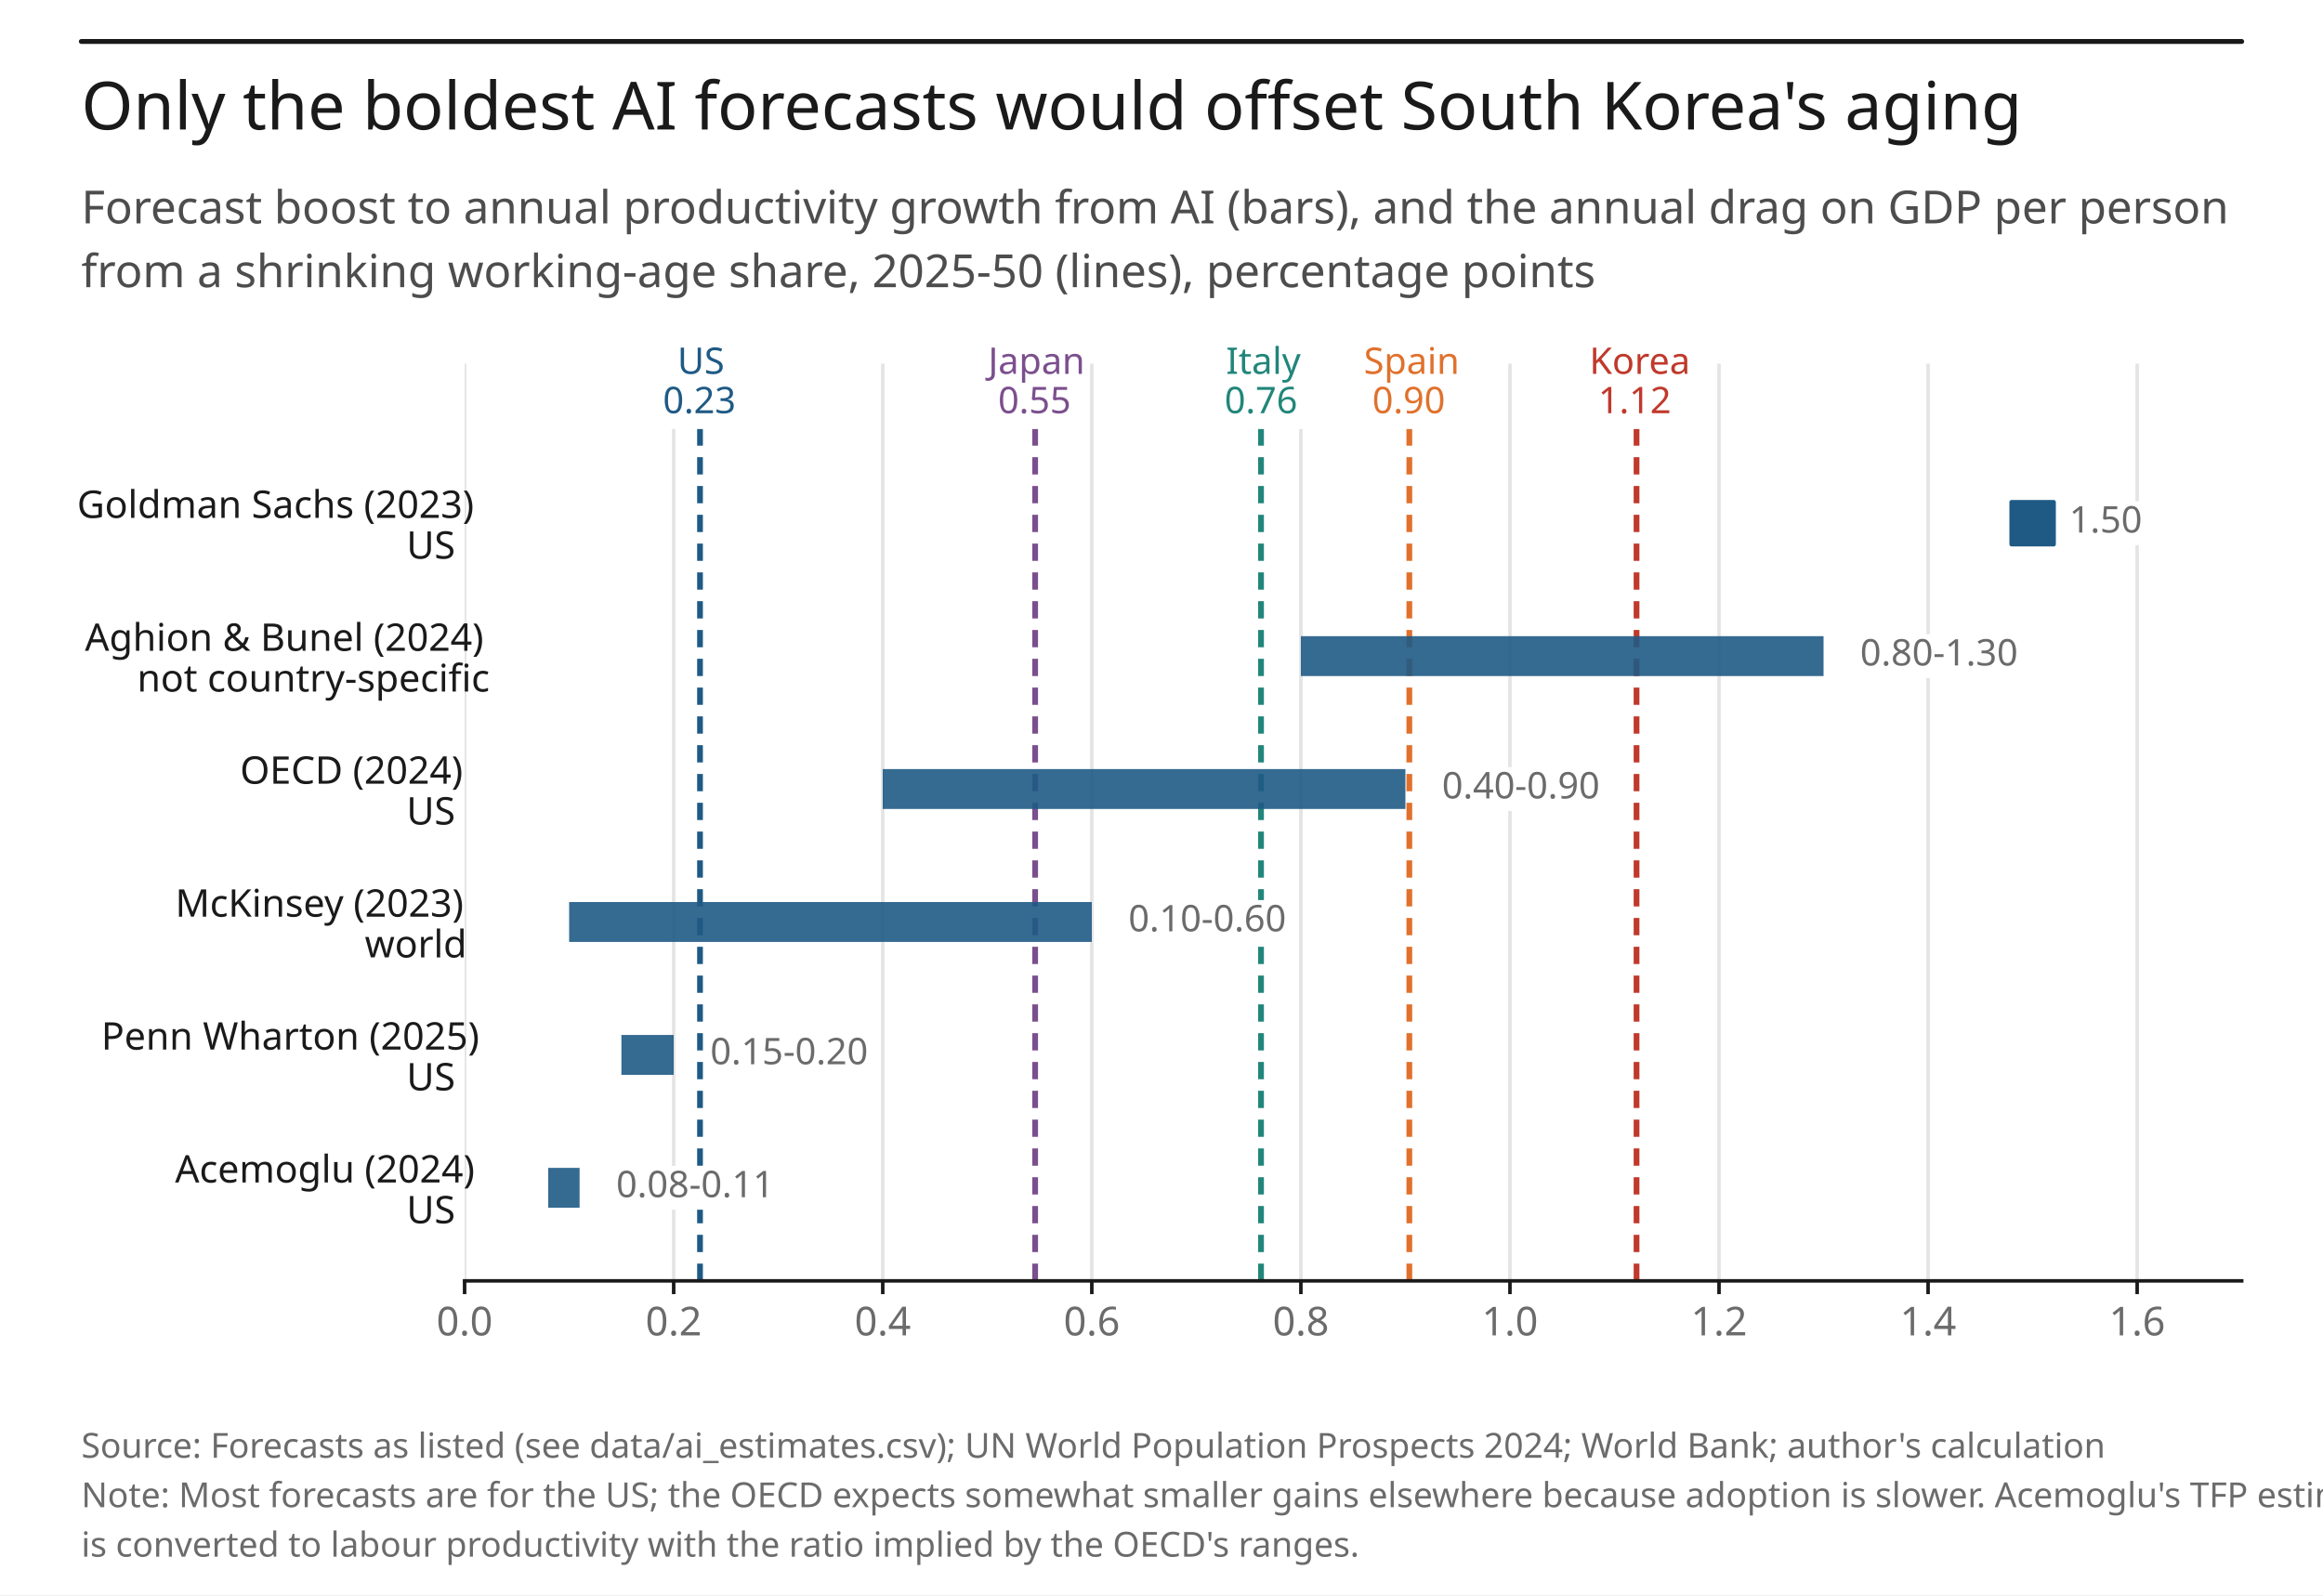
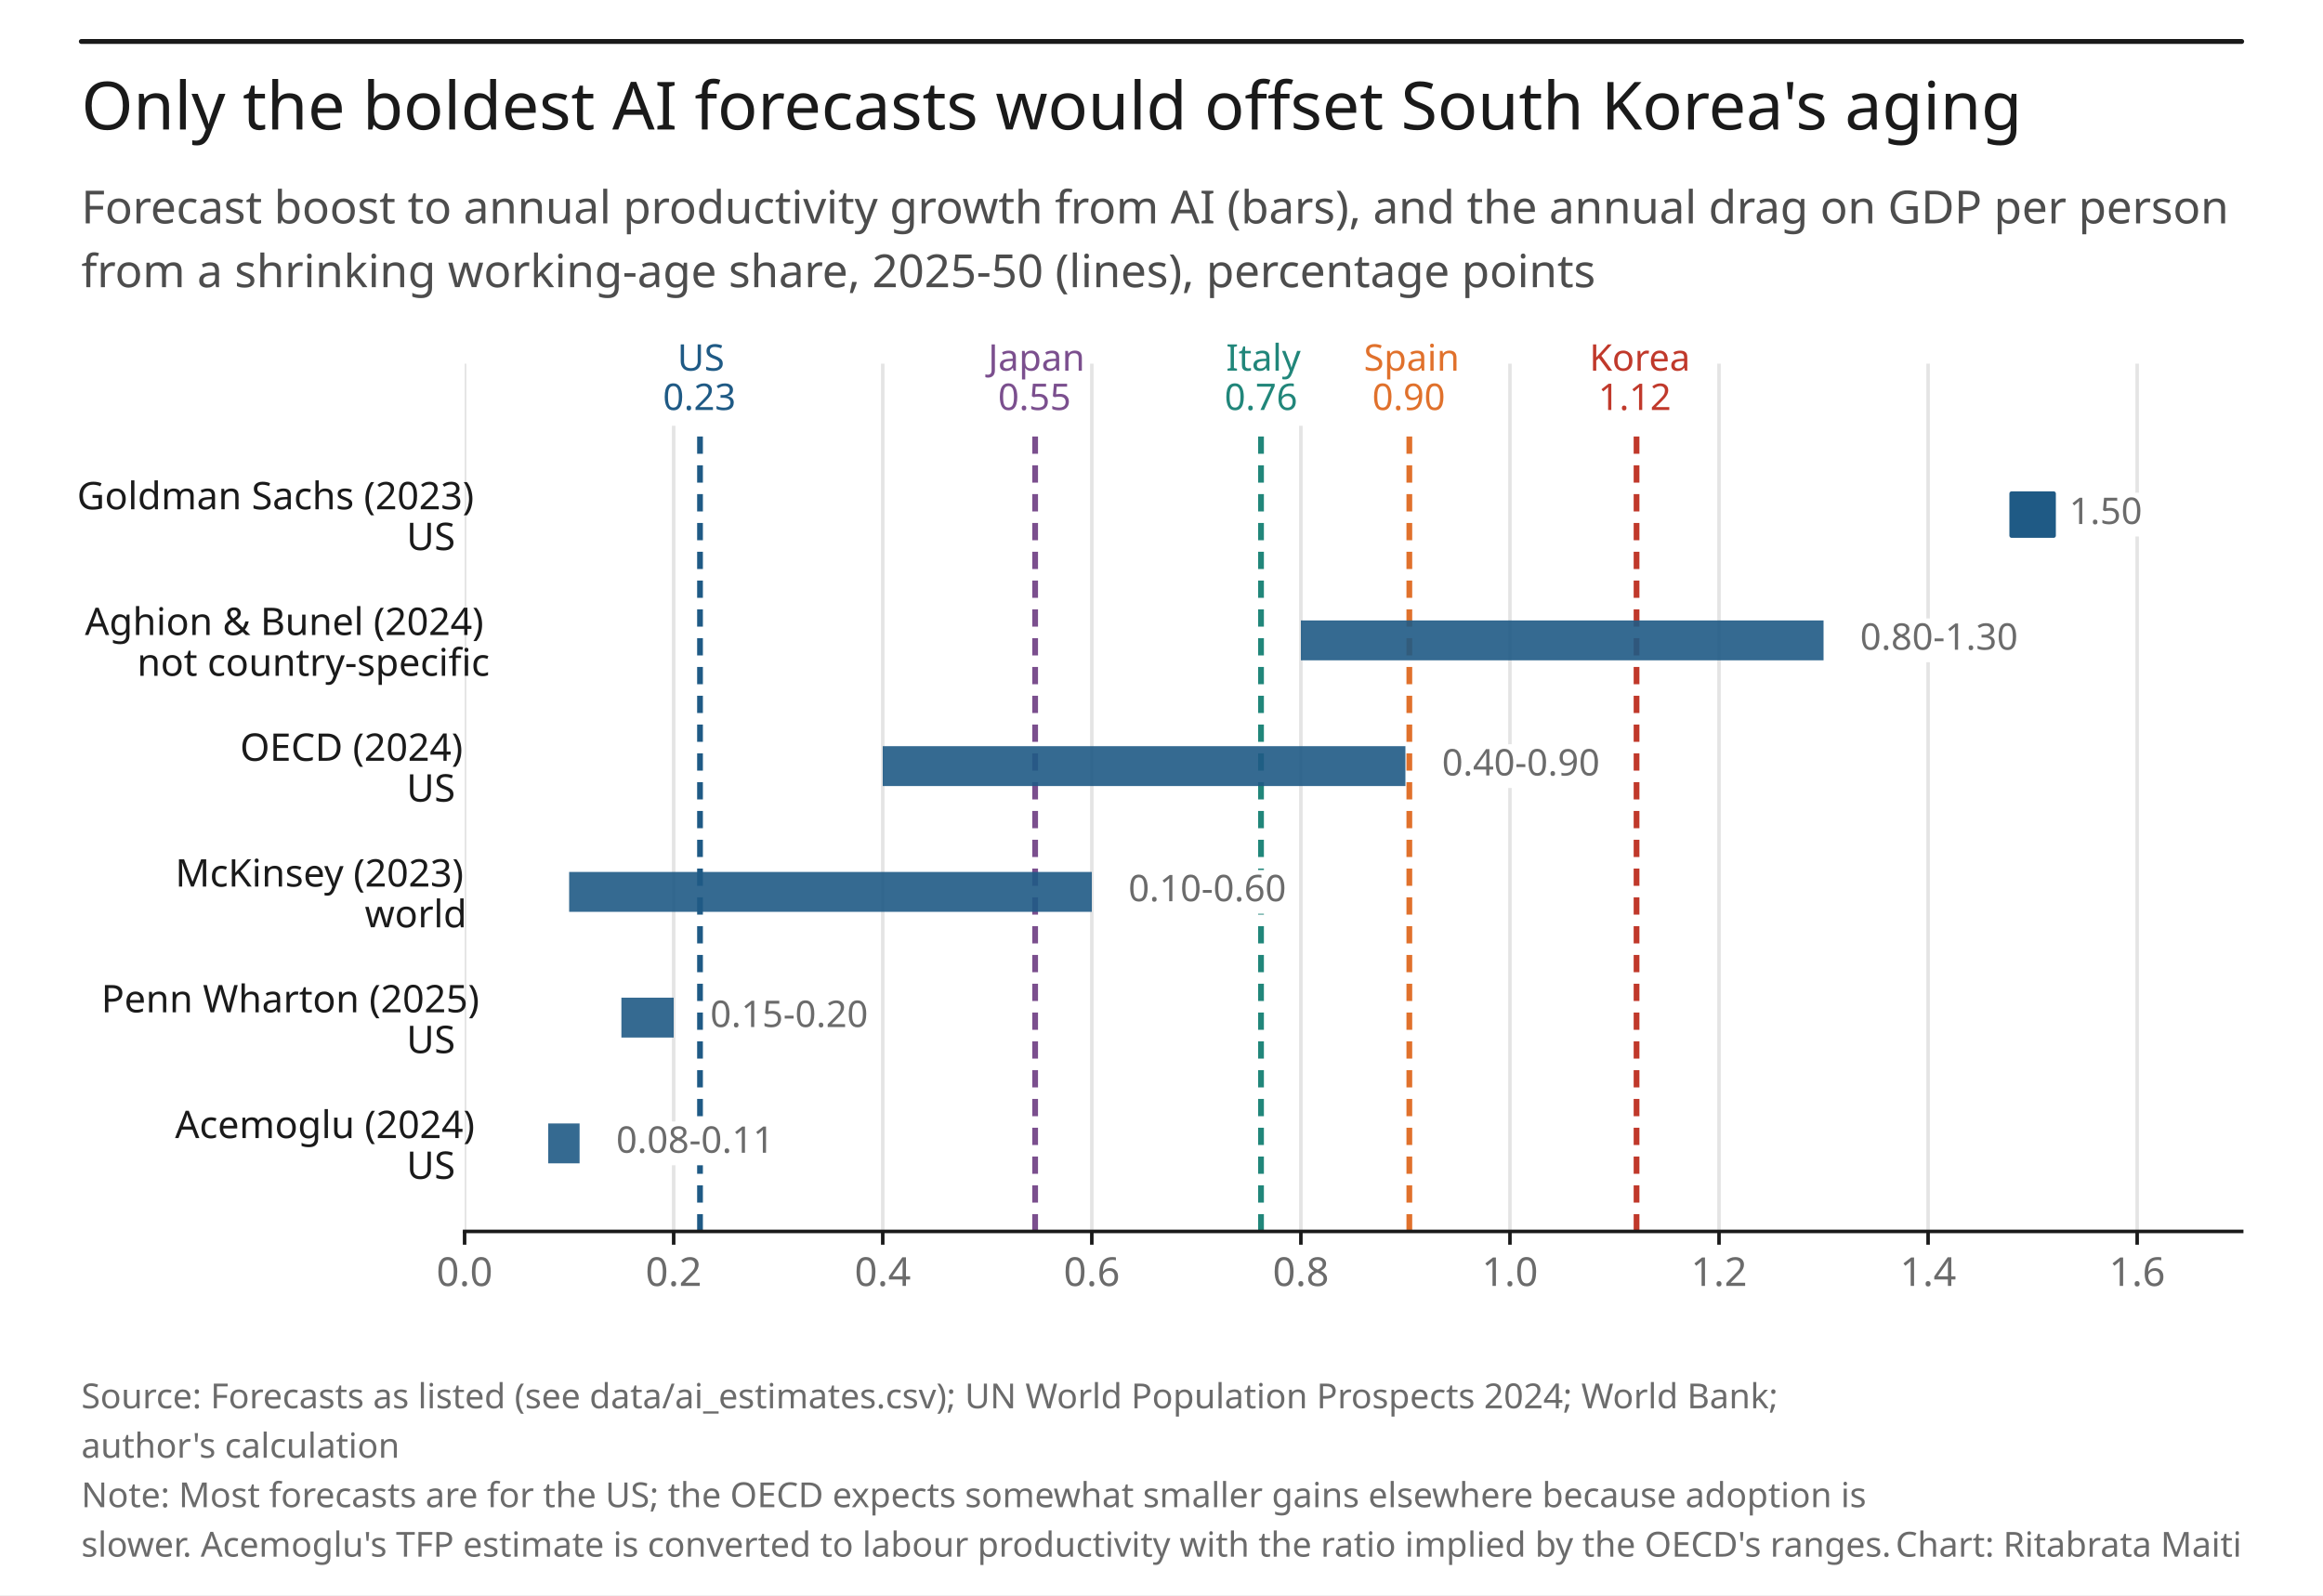
<svg xmlns="http://www.w3.org/2000/svg" xmlns:xlink="http://www.w3.org/1999/xlink" width="524.16pt" height="360pt" viewBox="0 0 524.16 360" version="1.1">
  <defs>
    <style type="text/css">*{stroke-linejoin: round; stroke-linecap: butt}</style>
  </defs>
  <g id="figure_1">
    <g id="patch_1">
      <path d="M 0 360  L 524.16 360  L 524.16 0  L 0 0  z " style="fill: #ffffff" />
    </g>
    <g id="axes_1">
      <g id="patch_2">
-         <path d="M 104.832 289.08  L 505.814 289.08  L 505.814 82.08  L 104.832 82.08  z " style="fill: #ffffff" />
+         <path d="M 104.832 277.92  L 505.814 277.92  L 505.814 82.08  L 104.832 82.08  z " style="fill: #ffffff" />
      </g>
      <g id="matplotlib.axis_1">
        <g id="xtick_1">
          <g id="line2d_1">
-             <path d="M 104.832 289.08  L 104.832 82.08  " clip-path="url(#p9d2273a71f)" style="fill: none; stroke: #e4e4e4; stroke-width: 0.8; stroke-linecap: round" />
+             <path d="M 104.832 277.92  L 104.832 82.08  " clip-path="url(#pe58d94d1aa)" style="fill: none; stroke: #e4e4e4; stroke-width: 0.8; stroke-linecap: round" />
          </g>
          <g id="line2d_2">
            <defs>
-               <path id="m066491284a" d="M 0 0  L 0 3  " style="stroke: #1a1a1a; stroke-width: 0.8" />
+               <path id="m2ba86d9cfe" d="M 0 0  L 0 3  " style="stroke: #1a1a1a; stroke-width: 0.8" />
            </defs>
            <g>
-               <use xlink:href="#m066491284a" x="104.832" y="289.08" style="fill: #1a1a1a; stroke: #1a1a1a; stroke-width: 0.8" />
+               <use xlink:href="#m2ba86d9cfe" x="104.832" y="277.92" style="fill: #1a1a1a; stroke: #1a1a1a; stroke-width: 0.8" />
            </g>
          </g>
          <g id="text_1">
-             <text style="font-size: 9px; font-family: 'Franklin Gothic Book'; text-anchor: middle; fill: #6b6b6b" x="104.832" y="301.382" transform="rotate(-0 104.832 301.3818)">0.0</text>
+             <text style="font-size: 9px; font-family: 'Franklin Gothic Book'; text-anchor: middle; fill: #6b6b6b" x="104.832" y="290.222" transform="rotate(-0 104.832 290.2218)">0.0</text>
          </g>
        </g>
        <g id="xtick_2">
          <g id="line2d_3">
-             <path d="M 152.006 289.08  L 152.006 82.08  " clip-path="url(#p9d2273a71f)" style="fill: none; stroke: #e4e4e4; stroke-width: 0.8; stroke-linecap: round" />
+             <path d="M 152.006 277.92  L 152.006 82.08  " clip-path="url(#pe58d94d1aa)" style="fill: none; stroke: #e4e4e4; stroke-width: 0.8; stroke-linecap: round" />
          </g>
          <g id="line2d_4">
            <g>
-               <use xlink:href="#m066491284a" x="152.006" y="289.08" style="fill: #1a1a1a; stroke: #1a1a1a; stroke-width: 0.8" />
+               <use xlink:href="#m2ba86d9cfe" x="152.006" y="277.92" style="fill: #1a1a1a; stroke: #1a1a1a; stroke-width: 0.8" />
            </g>
          </g>
          <g id="text_2">
-             <text style="font-size: 9px; font-family: 'Franklin Gothic Book'; text-anchor: middle; fill: #6b6b6b" x="152.006" y="301.382" transform="rotate(-0 152.0064 301.3818)">0.2</text>
+             <text style="font-size: 9px; font-family: 'Franklin Gothic Book'; text-anchor: middle; fill: #6b6b6b" x="152.006" y="290.222" transform="rotate(-0 152.0064 290.2218)">0.2</text>
          </g>
        </g>
        <g id="xtick_3">
          <g id="line2d_5">
-             <path d="M 199.181 289.08  L 199.181 82.08  " clip-path="url(#p9d2273a71f)" style="fill: none; stroke: #e4e4e4; stroke-width: 0.8; stroke-linecap: round" />
+             <path d="M 199.181 277.92  L 199.181 82.08  " clip-path="url(#pe58d94d1aa)" style="fill: none; stroke: #e4e4e4; stroke-width: 0.8; stroke-linecap: round" />
          </g>
          <g id="line2d_6">
            <g>
-               <use xlink:href="#m066491284a" x="199.181" y="289.08" style="fill: #1a1a1a; stroke: #1a1a1a; stroke-width: 0.8" />
+               <use xlink:href="#m2ba86d9cfe" x="199.181" y="277.92" style="fill: #1a1a1a; stroke: #1a1a1a; stroke-width: 0.8" />
            </g>
          </g>
          <g id="text_3">
-             <text style="font-size: 9px; font-family: 'Franklin Gothic Book'; text-anchor: middle; fill: #6b6b6b" x="199.181" y="301.382" transform="rotate(-0 199.1808 301.3818)">0.4</text>
+             <text style="font-size: 9px; font-family: 'Franklin Gothic Book'; text-anchor: middle; fill: #6b6b6b" x="199.181" y="290.222" transform="rotate(-0 199.1808 290.2218)">0.4</text>
          </g>
        </g>
        <g id="xtick_4">
          <g id="line2d_7">
-             <path d="M 246.355 289.08  L 246.355 82.08  " clip-path="url(#p9d2273a71f)" style="fill: none; stroke: #e4e4e4; stroke-width: 0.8; stroke-linecap: round" />
+             <path d="M 246.355 277.92  L 246.355 82.08  " clip-path="url(#pe58d94d1aa)" style="fill: none; stroke: #e4e4e4; stroke-width: 0.8; stroke-linecap: round" />
          </g>
          <g id="line2d_8">
            <g>
-               <use xlink:href="#m066491284a" x="246.355" y="289.08" style="fill: #1a1a1a; stroke: #1a1a1a; stroke-width: 0.8" />
+               <use xlink:href="#m2ba86d9cfe" x="246.355" y="277.92" style="fill: #1a1a1a; stroke: #1a1a1a; stroke-width: 0.8" />
            </g>
          </g>
          <g id="text_4">
-             <text style="font-size: 9px; font-family: 'Franklin Gothic Book'; text-anchor: middle; fill: #6b6b6b" x="246.355" y="301.382" transform="rotate(-0 246.3552 301.3818)">0.6</text>
+             <text style="font-size: 9px; font-family: 'Franklin Gothic Book'; text-anchor: middle; fill: #6b6b6b" x="246.355" y="290.222" transform="rotate(-0 246.3552 290.2218)">0.6</text>
          </g>
        </g>
        <g id="xtick_5">
          <g id="line2d_9">
-             <path d="M 293.53 289.08  L 293.53 82.08  " clip-path="url(#p9d2273a71f)" style="fill: none; stroke: #e4e4e4; stroke-width: 0.8; stroke-linecap: round" />
+             <path d="M 293.53 277.92  L 293.53 82.08  " clip-path="url(#pe58d94d1aa)" style="fill: none; stroke: #e4e4e4; stroke-width: 0.8; stroke-linecap: round" />
          </g>
          <g id="line2d_10">
            <g>
-               <use xlink:href="#m066491284a" x="293.53" y="289.08" style="fill: #1a1a1a; stroke: #1a1a1a; stroke-width: 0.8" />
+               <use xlink:href="#m2ba86d9cfe" x="293.53" y="277.92" style="fill: #1a1a1a; stroke: #1a1a1a; stroke-width: 0.8" />
            </g>
          </g>
          <g id="text_5">
-             <text style="font-size: 9px; font-family: 'Franklin Gothic Book'; text-anchor: middle; fill: #6b6b6b" x="293.53" y="301.382" transform="rotate(-0 293.5296 301.3818)">0.8</text>
+             <text style="font-size: 9px; font-family: 'Franklin Gothic Book'; text-anchor: middle; fill: #6b6b6b" x="293.53" y="290.222" transform="rotate(-0 293.5296 290.2218)">0.8</text>
          </g>
        </g>
        <g id="xtick_6">
          <g id="line2d_11">
-             <path d="M 340.704 289.08  L 340.704 82.08  " clip-path="url(#p9d2273a71f)" style="fill: none; stroke: #e4e4e4; stroke-width: 0.8; stroke-linecap: round" />
+             <path d="M 340.704 277.92  L 340.704 82.08  " clip-path="url(#pe58d94d1aa)" style="fill: none; stroke: #e4e4e4; stroke-width: 0.8; stroke-linecap: round" />
          </g>
          <g id="line2d_12">
            <g>
-               <use xlink:href="#m066491284a" x="340.704" y="289.08" style="fill: #1a1a1a; stroke: #1a1a1a; stroke-width: 0.8" />
+               <use xlink:href="#m2ba86d9cfe" x="340.704" y="277.92" style="fill: #1a1a1a; stroke: #1a1a1a; stroke-width: 0.8" />
            </g>
          </g>
          <g id="text_6">
-             <text style="font-size: 9px; font-family: 'Franklin Gothic Book'; text-anchor: middle; fill: #6b6b6b" x="340.704" y="301.382" transform="rotate(-0 340.704 301.3818)">1.0</text>
+             <text style="font-size: 9px; font-family: 'Franklin Gothic Book'; text-anchor: middle; fill: #6b6b6b" x="340.704" y="290.222" transform="rotate(-0 340.704 290.2218)">1.0</text>
          </g>
        </g>
        <g id="xtick_7">
          <g id="line2d_13">
-             <path d="M 387.878 289.08  L 387.878 82.08  " clip-path="url(#p9d2273a71f)" style="fill: none; stroke: #e4e4e4; stroke-width: 0.8; stroke-linecap: round" />
+             <path d="M 387.878 277.92  L 387.878 82.08  " clip-path="url(#pe58d94d1aa)" style="fill: none; stroke: #e4e4e4; stroke-width: 0.8; stroke-linecap: round" />
          </g>
          <g id="line2d_14">
            <g>
-               <use xlink:href="#m066491284a" x="387.878" y="289.08" style="fill: #1a1a1a; stroke: #1a1a1a; stroke-width: 0.8" />
+               <use xlink:href="#m2ba86d9cfe" x="387.878" y="277.92" style="fill: #1a1a1a; stroke: #1a1a1a; stroke-width: 0.8" />
            </g>
          </g>
          <g id="text_7">
-             <text style="font-size: 9px; font-family: 'Franklin Gothic Book'; text-anchor: middle; fill: #6b6b6b" x="387.878" y="301.382" transform="rotate(-0 387.8784 301.3818)">1.2</text>
+             <text style="font-size: 9px; font-family: 'Franklin Gothic Book'; text-anchor: middle; fill: #6b6b6b" x="387.878" y="290.222" transform="rotate(-0 387.8784 290.2218)">1.2</text>
          </g>
        </g>
        <g id="xtick_8">
          <g id="line2d_15">
-             <path d="M 435.053 289.08  L 435.053 82.08  " clip-path="url(#p9d2273a71f)" style="fill: none; stroke: #e4e4e4; stroke-width: 0.8; stroke-linecap: round" />
+             <path d="M 435.053 277.92  L 435.053 82.08  " clip-path="url(#pe58d94d1aa)" style="fill: none; stroke: #e4e4e4; stroke-width: 0.8; stroke-linecap: round" />
          </g>
          <g id="line2d_16">
            <g>
-               <use xlink:href="#m066491284a" x="435.053" y="289.08" style="fill: #1a1a1a; stroke: #1a1a1a; stroke-width: 0.8" />
+               <use xlink:href="#m2ba86d9cfe" x="435.053" y="277.92" style="fill: #1a1a1a; stroke: #1a1a1a; stroke-width: 0.8" />
            </g>
          </g>
          <g id="text_8">
-             <text style="font-size: 9px; font-family: 'Franklin Gothic Book'; text-anchor: middle; fill: #6b6b6b" x="435.053" y="301.382" transform="rotate(-0 435.0528 301.3818)">1.4</text>
+             <text style="font-size: 9px; font-family: 'Franklin Gothic Book'; text-anchor: middle; fill: #6b6b6b" x="435.053" y="290.222" transform="rotate(-0 435.0528 290.2218)">1.4</text>
          </g>
        </g>
        <g id="xtick_9">
          <g id="line2d_17">
-             <path d="M 482.227 289.08  L 482.227 82.08  " clip-path="url(#p9d2273a71f)" style="fill: none; stroke: #e4e4e4; stroke-width: 0.8; stroke-linecap: round" />
+             <path d="M 482.227 277.92  L 482.227 82.08  " clip-path="url(#pe58d94d1aa)" style="fill: none; stroke: #e4e4e4; stroke-width: 0.8; stroke-linecap: round" />
          </g>
          <g id="line2d_18">
            <g>
-               <use xlink:href="#m066491284a" x="482.227" y="289.08" style="fill: #1a1a1a; stroke: #1a1a1a; stroke-width: 0.8" />
+               <use xlink:href="#m2ba86d9cfe" x="482.227" y="277.92" style="fill: #1a1a1a; stroke: #1a1a1a; stroke-width: 0.8" />
            </g>
          </g>
          <g id="text_9">
-             <text style="font-size: 9px; font-family: 'Franklin Gothic Book'; text-anchor: middle; fill: #6b6b6b" x="482.227" y="301.382" transform="rotate(-0 482.2272 301.3818)">1.6</text>
+             <text style="font-size: 9px; font-family: 'Franklin Gothic Book'; text-anchor: middle; fill: #6b6b6b" x="482.227" y="290.222" transform="rotate(-0 482.2272 290.2218)">1.6</text>
          </g>
        </g>
      </g>
      <g id="matplotlib.axis_2">
        <g id="ytick_1">
          <g id="line2d_19" />
          <g id="text_10">
-             <text style="font-size: 8.6px; font-family: 'Franklin Gothic Book'; fill: #1a1a1a" transform="translate(39.49947 266.8769)">Acemoglu (2024)</text>
-             <text style="font-size: 8.6px; font-family: 'Franklin Gothic Book'; fill: #1a1a1a" transform="translate(91.72431 276.0774)">US</text>
+             <text style="font-size: 8.6px; font-family: 'Franklin Gothic Book'; fill: #1a1a1a" transform="translate(39.49947 256.8491)">Acemoglu (2024)</text>
+             <text style="font-size: 8.6px; font-family: 'Franklin Gothic Book'; fill: #1a1a1a" transform="translate(91.72431 266.0496)">US</text>
          </g>
        </g>
        <g id="ytick_2">
          <g id="line2d_20" />
          <g id="text_11">
-             <text style="font-size: 8.6px; font-family: 'Franklin Gothic Book'; fill: #1a1a1a" transform="translate(22.85041 236.8769)">Penn Wharton (2025)</text>
-             <text style="font-size: 8.6px; font-family: 'Franklin Gothic Book'; fill: #1a1a1a" transform="translate(91.72431 246.0774)">US</text>
+             <text style="font-size: 8.6px; font-family: 'Franklin Gothic Book'; fill: #1a1a1a" transform="translate(22.85041 228.4665)">Penn Wharton (2025)</text>
+             <text style="font-size: 8.6px; font-family: 'Franklin Gothic Book'; fill: #1a1a1a" transform="translate(91.72431 237.667)">US</text>
          </g>
        </g>
        <g id="ytick_3">
          <g id="line2d_21" />
          <g id="text_12">
-             <text style="font-size: 8.6px; font-family: 'Franklin Gothic Book'; fill: #1a1a1a" transform="translate(39.55456 206.8769)">McKinsey (2023)</text>
-             <text style="font-size: 8.6px; font-family: 'Franklin Gothic Book'; fill: #1a1a1a" transform="translate(82.31403 216.0774)">world</text>
+             <text style="font-size: 8.6px; font-family: 'Franklin Gothic Book'; fill: #1a1a1a" transform="translate(39.55456 200.0839)">McKinsey (2023)</text>
+             <text style="font-size: 8.6px; font-family: 'Franklin Gothic Book'; fill: #1a1a1a" transform="translate(82.31403 209.2844)">world</text>
          </g>
        </g>
        <g id="ytick_4">
          <g id="line2d_22" />
          <g id="text_13">
-             <text style="font-size: 8.6px; font-family: 'Franklin Gothic Book'; fill: #1a1a1a" transform="translate(54.15844 176.8769)">OECD (2024)</text>
-             <text style="font-size: 8.6px; font-family: 'Franklin Gothic Book'; fill: #1a1a1a" transform="translate(91.72431 186.0774)">US</text>
+             <text style="font-size: 8.6px; font-family: 'Franklin Gothic Book'; fill: #1a1a1a" transform="translate(54.15844 171.7013)">OECD (2024)</text>
+             <text style="font-size: 8.6px; font-family: 'Franklin Gothic Book'; fill: #1a1a1a" transform="translate(91.72431 180.9018)">US</text>
          </g>
        </g>
        <g id="ytick_5">
          <g id="line2d_23" />
          <g id="text_14">
-             <text style="font-size: 8.6px; font-family: 'Franklin Gothic Book'; fill: #1a1a1a" transform="translate(19.16047 146.8769)">Aghion &amp; Bunel (2024)</text>
-             <text style="font-size: 8.6px; font-family: 'Franklin Gothic Book'; fill: #1a1a1a" transform="translate(30.93844 156.0774)">not country-specific</text>
+             <text style="font-size: 8.6px; font-family: 'Franklin Gothic Book'; fill: #1a1a1a" transform="translate(19.16047 143.3187)">Aghion &amp; Bunel (2024)</text>
+             <text style="font-size: 8.6px; font-family: 'Franklin Gothic Book'; fill: #1a1a1a" transform="translate(30.93844 152.5192)">not country-specific</text>
          </g>
        </g>
        <g id="ytick_6">
          <g id="line2d_24" />
          <g id="text_15">
-             <text style="font-size: 8.6px; font-family: 'Franklin Gothic Book'; fill: #1a1a1a" transform="translate(17.37866 116.8769)">Goldman Sachs (2023)</text>
-             <text style="font-size: 8.6px; font-family: 'Franklin Gothic Book'; fill: #1a1a1a" transform="translate(91.72431 126.0774)">US</text>
+             <text style="font-size: 8.6px; font-family: 'Franklin Gothic Book'; fill: #1a1a1a" transform="translate(17.37866 114.9361)">Goldman Sachs (2023)</text>
+             <text style="font-size: 8.6px; font-family: 'Franklin Gothic Book'; fill: #1a1a1a" transform="translate(91.72431 124.1365)">US</text>
          </g>
        </g>
      </g>
      <g id="line2d_25">
-         <path d="M 369.268 289.08  L 369.268 82.08  " clip-path="url(#p9d2273a71f)" style="fill: none; stroke-dasharray: 3.9,2.6; stroke-dashoffset: 0; stroke: #c0392b; stroke-width: 1.3" />
+         <path d="M 369.268 277.92  L 369.268 82.08  " clip-path="url(#pe58d94d1aa)" style="fill: none; stroke-dasharray: 3.9,2.6; stroke-dashoffset: 0; stroke: #c0392b; stroke-width: 1.3" />
      </g>
      <g id="line2d_26">
-         <path d="M 318.001 289.08  L 318.001 82.08  " clip-path="url(#p9d2273a71f)" style="fill: none; stroke-dasharray: 3.9,2.6; stroke-dashoffset: 0; stroke: #e0712c; stroke-width: 1.3" />
+         <path d="M 318.001 277.92  L 318.001 82.08  " clip-path="url(#pe58d94d1aa)" style="fill: none; stroke-dasharray: 3.9,2.6; stroke-dashoffset: 0; stroke: #e0712c; stroke-width: 1.3" />
      </g>
      <g id="line2d_27">
-         <path d="M 284.535 289.08  L 284.535 82.08  " clip-path="url(#p9d2273a71f)" style="fill: none; stroke-dasharray: 3.9,2.6; stroke-dashoffset: 0; stroke: #21867a; stroke-width: 1.3" />
+         <path d="M 284.535 277.92  L 284.535 82.08  " clip-path="url(#pe58d94d1aa)" style="fill: none; stroke-dasharray: 3.9,2.6; stroke-dashoffset: 0; stroke: #21867a; stroke-width: 1.3" />
      </g>
      <g id="line2d_28">
-         <path d="M 233.567 289.08  L 233.567 82.08  " clip-path="url(#p9d2273a71f)" style="fill: none; stroke-dasharray: 3.9,2.6; stroke-dashoffset: 0; stroke: #7b4f8e; stroke-width: 1.3" />
+         <path d="M 233.567 277.92  L 233.567 82.08  " clip-path="url(#pe58d94d1aa)" style="fill: none; stroke-dasharray: 3.9,2.6; stroke-dashoffset: 0; stroke: #7b4f8e; stroke-width: 1.3" />
      </g>
      <g id="line2d_29">
-         <path d="M 157.95 289.08  L 157.95 82.08  " clip-path="url(#p9d2273a71f)" style="fill: none; stroke-dasharray: 3.9,2.6; stroke-dashoffset: 0; stroke: #1f5a85; stroke-width: 1.3" />
+         <path d="M 157.95 277.92  L 157.95 82.08  " clip-path="url(#pe58d94d1aa)" style="fill: none; stroke-dasharray: 3.9,2.6; stroke-dashoffset: 0; stroke: #1f5a85; stroke-width: 1.3" />
      </g>
      <g id="patch_3">
-         <path d="M 104.832 289.08  L 505.814 289.08  " style="fill: none; stroke: #1a1a1a; stroke-width: 0.8; stroke-linejoin: miter; stroke-linecap: square" />
+         <path d="M 104.832 277.92  L 505.814 277.92  " style="fill: none; stroke: #1a1a1a; stroke-width: 0.8; stroke-linejoin: miter; stroke-linecap: square" />
      </g>
      <g id="line2d_30">
-         <path d="M 123.702 268.08  L 130.778 268.08  " clip-path="url(#p9d2273a71f)" style="fill: none; stroke: #1f5a85; stroke-opacity: 0.9; stroke-width: 9" />
+         <path d="M 123.702 258.052  L 130.778 258.052  " clip-path="url(#pe58d94d1aa)" style="fill: none; stroke: #1f5a85; stroke-opacity: 0.9; stroke-width: 9" />
      </g>
      <g id="line2d_31">
-         <path d="M 140.213 238.08  L 152.006 238.08  " clip-path="url(#p9d2273a71f)" style="fill: none; stroke: #1f5a85; stroke-opacity: 0.9; stroke-width: 9" />
+         <path d="M 140.213 229.67  L 152.006 229.67  " clip-path="url(#pe58d94d1aa)" style="fill: none; stroke: #1f5a85; stroke-opacity: 0.9; stroke-width: 9" />
      </g>
      <g id="line2d_32">
-         <path d="M 128.419 208.08  L 246.355 208.08  " clip-path="url(#p9d2273a71f)" style="fill: none; stroke: #1f5a85; stroke-opacity: 0.9; stroke-width: 9" />
+         <path d="M 128.419 201.287  L 246.355 201.287  " clip-path="url(#pe58d94d1aa)" style="fill: none; stroke: #1f5a85; stroke-opacity: 0.9; stroke-width: 9" />
      </g>
      <g id="line2d_33">
-         <path d="M 199.181 178.08  L 317.117 178.08  " clip-path="url(#p9d2273a71f)" style="fill: none; stroke: #1f5a85; stroke-opacity: 0.9; stroke-width: 9" />
+         <path d="M 199.181 172.904  L 317.117 172.904  " clip-path="url(#pe58d94d1aa)" style="fill: none; stroke: #1f5a85; stroke-opacity: 0.9; stroke-width: 9" />
      </g>
      <g id="line2d_34">
-         <path d="M 293.53 148.08  L 411.466 148.08  " clip-path="url(#p9d2273a71f)" style="fill: none; stroke: #1f5a85; stroke-opacity: 0.9; stroke-width: 9" />
+         <path d="M 293.53 144.522  L 411.466 144.522  " clip-path="url(#pe58d94d1aa)" style="fill: none; stroke: #1f5a85; stroke-opacity: 0.9; stroke-width: 9" />
      </g>
      <g id="PathCollection_1">
        <defs>
-           <path id="mf8c75cccfe" d="M -4.743 4.743  L 4.743 4.743  L 4.743 -4.743  L -4.743 -4.743  z " style="stroke: #1f5a85" />
+           <path id="ma79cd1f8b8" d="M -4.743 4.743  L 4.743 4.743  L 4.743 -4.743  L -4.743 -4.743  z " style="stroke: #1f5a85" />
        </defs>
-         <g clip-path="url(#p9d2273a71f)">
-           <use xlink:href="#mf8c75cccfe" x="458.64" y="118.08" style="fill: #1f5a85; stroke: #1f5a85" />
+         <g clip-path="url(#pe58d94d1aa)">
+           <use xlink:href="#ma79cd1f8b8" x="458.64" y="116.139" style="fill: #1f5a85; stroke: #1f5a85" />
        </g>
      </g>
      <g id="text_16">
        <g id="patch_4">
-           <path d="M 137.788 273.019  L 175.232 273.019  L 175.232 263.141  L 137.788 263.141  z " style="fill: #ffffff" />
-         </g>
-         <text style="font-size: 8.3px; font-family: 'Franklin Gothic Book'; text-anchor: start; fill: #6b6b6b" x="139.033" y="270.198" transform="rotate(-0 139.0334 270.1976)">0.08-0.11</text>
+           <path d="M 137.788 262.991  L 175.232 262.991  L 175.232 253.113  L 137.788 253.113  z " style="fill: #ffffff" />
+         </g>
+         <text style="font-size: 8.3px; font-family: 'Franklin Gothic Book'; text-anchor: start; fill: #6b6b6b" x="139.033" y="260.17" transform="rotate(-0 139.0334 260.1697)">0.08-0.11</text>
      </g>
      <g id="text_17">
        <g id="patch_5">
-           <path d="M 159.017 243.019  L 196.493 243.019  L 196.493 233.141  L 159.017 233.141  z " style="fill: #ffffff" />
-         </g>
-         <text style="font-size: 8.3px; font-family: 'Franklin Gothic Book'; text-anchor: start; fill: #6b6b6b" x="160.262" y="240.198" transform="rotate(-0 160.2619 240.1976)">0.15-0.20</text>
+           <path d="M 159.017 234.609  L 196.493 234.609  L 196.493 224.73  L 159.017 224.73  z " style="fill: #ffffff" />
+         </g>
+         <text style="font-size: 8.3px; font-family: 'Franklin Gothic Book'; text-anchor: start; fill: #6b6b6b" x="160.262" y="231.787" transform="rotate(-0 160.2619 231.7871)">0.15-0.20</text>
      </g>
      <g id="text_18">
        <g id="patch_6">
-           <path d="M 253.366 213.019  L 290.692 213.019  L 290.692 203.141  L 253.366 203.141  z " style="fill: #ffffff" />
-         </g>
-         <text style="font-size: 8.3px; font-family: 'Franklin Gothic Book'; text-anchor: start; fill: #6b6b6b" x="254.611" y="210.198" transform="rotate(-0 254.6107 210.1976)">0.10-0.60</text>
+           <path d="M 253.366 206.226  L 290.692 206.226  L 290.692 196.348  L 253.366 196.348  z " style="fill: #ffffff" />
+         </g>
+         <text style="font-size: 8.3px; font-family: 'Franklin Gothic Book'; text-anchor: start; fill: #6b6b6b" x="254.611" y="203.405" transform="rotate(-0 254.6107 203.4045)">0.10-0.60</text>
      </g>
      <g id="text_19">
        <g id="patch_7">
-           <path d="M 324.127 183.019  L 362.045 183.019  L 362.045 173.141  L 324.127 173.141  z " style="fill: #ffffff" />
-         </g>
-         <text style="font-size: 8.3px; font-family: 'Franklin Gothic Book'; text-anchor: start; fill: #6b6b6b" x="325.372" y="180.198" transform="rotate(-0 325.3723 180.1976)">0.40-0.90</text>
+           <path d="M 324.127 177.843  L 362.045 177.843  L 362.045 167.965  L 324.127 167.965  z " style="fill: #ffffff" />
+         </g>
+         <text style="font-size: 8.3px; font-family: 'Franklin Gothic Book'; text-anchor: start; fill: #6b6b6b" x="325.372" y="175.022" transform="rotate(-0 325.3723 175.0219)">0.40-0.90</text>
      </g>
      <g id="text_20">
        <g id="patch_8">
-           <path d="M 418.476 153.019  L 456.337 153.019  L 456.337 143.141  L 418.476 143.141  z " style="fill: #ffffff" />
-         </g>
-         <text style="font-size: 8.3px; font-family: 'Franklin Gothic Book'; text-anchor: start; fill: #6b6b6b" x="419.721" y="150.198" transform="rotate(-0 419.7211 150.1976)">0.80-1.30</text>
+           <path d="M 418.476 149.461  L 456.337 149.461  L 456.337 139.583  L 418.476 139.583  z " style="fill: #ffffff" />
+         </g>
+         <text style="font-size: 8.3px; font-family: 'Franklin Gothic Book'; text-anchor: start; fill: #6b6b6b" x="419.721" y="146.639" transform="rotate(-0 419.7211 146.6393)">0.80-1.30</text>
      </g>
      <g id="text_21">
        <g id="patch_9">
-           <path d="M 465.651 123.019  L 484.76 123.019  L 484.76 113.141  L 465.651 113.141  z " style="fill: #ffffff" />
-         </g>
-         <text style="font-size: 8.3px; font-family: 'Franklin Gothic Book'; text-anchor: start; fill: #6b6b6b" x="466.896" y="120.198" transform="rotate(-0 466.8955 120.1976)">1.50</text>
+           <path d="M 465.651 121.078  L 484.76 121.078  L 484.76 111.2  L 465.651 111.2  z " style="fill: #ffffff" />
+         </g>
+         <text style="font-size: 8.3px; font-family: 'Franklin Gothic Book'; text-anchor: start; fill: #6b6b6b" x="466.896" y="118.257" transform="rotate(-0 466.8955 118.2567)">1.50</text>
      </g>
      <g id="text_22">
        <g id="patch_10">
-           <path d="M 357.386 96.825  L 381.149 96.825  L 381.149 76.576  L 357.386 76.576  z " style="fill: #ffffff" />
-         </g>
-         <text style="font-size: 8.3px; font-family: 'Franklin Gothic Demi'; fill: #c0392b" transform="translate(358.6314 84.37824)">Korea</text>
-         <text style="font-size: 8.3px; font-family: 'Franklin Gothic Demi'; fill: #c0392b" transform="translate(360.6234 93.25778)">1.12</text>
+           <path d="M 357.386 96.097  L 381.149 96.097  L 381.149 75.848  L 357.386 75.848  z " style="fill: #ffffff" />
+         </g>
+         <text style="font-size: 8.3px; font-family: 'Franklin Gothic Demi'; fill: #c0392b" transform="translate(358.6314 83.65042)">Korea</text>
+         <text style="font-size: 8.3px; font-family: 'Franklin Gothic Demi'; fill: #c0392b" transform="translate(360.6234 92.52996)">1.12</text>
      </g>
      <g id="text_23">
        <g id="patch_11">
-           <path d="M 306.482 96.825  L 329.521 96.825  L 329.521 76.576  L 306.482 76.576  z " style="fill: #ffffff" />
-         </g>
-         <text style="font-size: 8.3px; font-family: 'Franklin Gothic Demi'; fill: #e0712c" transform="translate(307.7268 84.37824)">Spain</text>
-         <text style="font-size: 8.3px; font-family: 'Franklin Gothic Demi'; fill: #e0712c" transform="translate(309.6326 93.25778)">0.90</text>
+           <path d="M 306.482 96.097  L 329.521 96.097  L 329.521 75.848  L 306.482 75.848  z " style="fill: #ffffff" />
+         </g>
+         <text style="font-size: 8.3px; font-family: 'Franklin Gothic Demi'; fill: #e0712c" transform="translate(307.7268 83.65042)">Spain</text>
+         <text style="font-size: 8.3px; font-family: 'Franklin Gothic Demi'; fill: #e0712c" transform="translate(309.6326 92.52996)">0.90</text>
      </g>
      <g id="text_24">
        <g id="patch_12">
-           <path d="M 275.059 96.825  L 294.012 96.825  L 294.012 76.576  L 275.059 76.576  z " style="fill: #ffffff" />
-         </g>
-         <text style="font-size: 8.3px; font-family: 'Franklin Gothic Demi'; fill: #21867a" transform="translate(276.6426 84.37824)">Italy</text>
-         <text style="font-size: 8.3px; font-family: 'Franklin Gothic Demi'; fill: #21867a" transform="translate(276.3041 93.25778)">0.76</text>
+           <path d="M 275.059 96.097  L 294.012 96.097  L 294.012 75.848  L 275.059 75.848  z " style="fill: #ffffff" />
+         </g>
+         <text style="font-size: 8.3px; font-family: 'Franklin Gothic Demi'; fill: #21867a" transform="translate(276.6426 83.65042)">Italy</text>
+         <text style="font-size: 8.3px; font-family: 'Franklin Gothic Demi'; fill: #21867a" transform="translate(276.3041 92.52996)">0.76</text>
      </g>
      <g id="text_25">
        <g id="patch_13">
-           <path d="M 221.73 96.825  L 245.405 96.825  L 245.405 76.576  L 221.73 76.576  z " style="fill: #ffffff" />
-         </g>
-         <text style="font-size: 8.3px; font-family: 'Franklin Gothic Demi'; fill: #7b4f8e" transform="translate(222.9746 84.37824)">Japan</text>
-         <text style="font-size: 8.3px; font-family: 'Franklin Gothic Demi'; fill: #7b4f8e" transform="translate(225.1988 93.25778)">0.55</text>
+           <path d="M 221.73 96.097  L 245.405 96.097  L 245.405 75.848  L 221.73 75.848  z " style="fill: #ffffff" />
+         </g>
+         <text style="font-size: 8.3px; font-family: 'Franklin Gothic Demi'; fill: #7b4f8e" transform="translate(222.9746 83.65042)">Japan</text>
+         <text style="font-size: 8.3px; font-family: 'Franklin Gothic Demi'; fill: #7b4f8e" transform="translate(225.1988 92.52996)">0.55</text>
      </g>
      <g id="text_26">
        <g id="patch_14">
-           <path d="M 148.337 96.825  L 167.564 96.825  L 167.564 76.576  L 148.337 76.576  z " style="fill: #ffffff" />
-         </g>
-         <text style="font-size: 8.3px; font-family: 'Franklin Gothic Demi'; fill: #1f5a85" transform="translate(152.8458 84.37824)">US</text>
-         <text style="font-size: 8.3px; font-family: 'Franklin Gothic Demi'; fill: #1f5a85" transform="translate(149.5816 93.25778)">0.23</text>
+           <path d="M 148.337 96.097  L 167.564 96.097  L 167.564 75.848  L 148.337 75.848  z " style="fill: #ffffff" />
+         </g>
+         <text style="font-size: 8.3px; font-family: 'Franklin Gothic Demi'; fill: #1f5a85" transform="translate(152.8458 83.65042)">US</text>
+         <text style="font-size: 8.3px; font-family: 'Franklin Gothic Demi'; fill: #1f5a85" transform="translate(149.5816 92.52996)">0.23</text>
      </g>
    </g>
    <g id="line2d_35">
      <path d="M 18.346 9.36  L 505.814 9.36  " style="fill: none; stroke: #1a1a1a; stroke-width: 1.1; stroke-linecap: round" />
    </g>
    <g id="text_27">
      <text style="font-size: 15px; font-family: 'Franklin Gothic Demi'; text-anchor: start; fill: #1a1a1a" x="18.346" y="29.223" transform="rotate(-0 18.3456 29.22293)">Only the boldest AI forecasts would offset South Korea's aging</text>
    </g>
    <g id="text_28">
      <text style="font-size: 10.3px; font-family: 'Franklin Gothic Book'; text-anchor: start; fill: #4d4d4d" x="18.346" y="50.412" transform="rotate(-0 18.3456 50.41201)">Forecast boost to annual productivity growth from AI (bars), and the annual drag on GDP per person</text>
    </g>
    <g id="text_29">
      <text style="font-size: 10.3px; font-family: 'Franklin Gothic Book'; text-anchor: start; fill: #4d4d4d" x="18.346" y="64.812" transform="rotate(-0 18.3456 64.81201)">from a shrinking working-age share, 2025-50 (lines), percentage points</text>
    </g>
    <g id="text_30">
-       <text style="font-size: 7.8px; font-family: 'Franklin Gothic Book'; text-anchor: start; fill: #6b6b6b" x="18.346" y="351.318" transform="rotate(-0 18.3456 351.3185)">is converted to labour productivity with the ratio implied by the OECD's ranges.</text>
+       <text style="font-size: 7.8px; font-family: 'Franklin Gothic Book'; text-anchor: start; fill: #6b6b6b" x="18.346" y="351.318" transform="rotate(-0 18.3456 351.3185)">slower. Acemoglu's TFP estimate is converted to labour productivity with the ratio implied by the OECD's ranges.</text>
    </g>
    <g id="text_31">
-       <text style="font-size: 7.8px; font-family: 'Franklin Gothic Book'; text-anchor: start; fill: #6b6b6b" x="18.346" y="340.158" transform="rotate(-0 18.3456 340.1585)">Note: Most forecasts are for the US; the OECD expects somewhat smaller gains elsewhere because adoption is slower. Acemoglu's TFP estimate</text>
+       <text style="font-size: 7.8px; font-family: 'Franklin Gothic Book'; text-anchor: start; fill: #6b6b6b" x="18.346" y="340.158" transform="rotate(-0 18.3456 340.1585)">Note: Most forecasts are for the US; the OECD expects somewhat smaller gains elsewhere because adoption is</text>
    </g>
    <g id="text_32">
-       <text style="font-size: 7.8px; font-family: 'Franklin Gothic Book'; text-anchor: start; fill: #6b6b6b" x="18.346" y="328.998" transform="rotate(-0 18.3456 328.9985)">Source: Forecasts as listed (see data/ai_estimates.csv); UN World Population Prospects 2024; World Bank; author's calculation</text>
+       <text style="font-size: 7.8px; font-family: 'Franklin Gothic Book'; text-anchor: start; fill: #6b6b6b" x="18.346" y="328.998" transform="rotate(-0 18.3456 328.9985)">author's calculation</text>
+     </g>
+     <g id="text_33">
+       <text style="font-size: 7.8px; font-family: 'Franklin Gothic Book'; text-anchor: start; fill: #6b6b6b" x="18.346" y="317.838" transform="rotate(-0 18.3456 317.8385)">Source: Forecasts as listed (see data/ai_estimates.csv); UN World Population Prospects 2024; World Bank;</text>
+     </g>
+     <g id="text_34">
+       <text style="font-size: 7.8px; font-family: 'Franklin Gothic Book'; text-anchor: end; fill: #6b6b6b" x="505.814" y="351.318" transform="rotate(-0 505.8144 351.3185)">Chart: Ritabrata Maiti</text>
    </g>
  </g>
  <defs>
-     <clipPath id="p9d2273a71f">
-       <rect x="104.832" y="82.08" width="400.982" height="207" />
+     <clipPath id="pe58d94d1aa">
+       <rect x="104.832" y="82.08" width="400.982" height="195.84" />
    </clipPath>
  </defs>
</svg>
